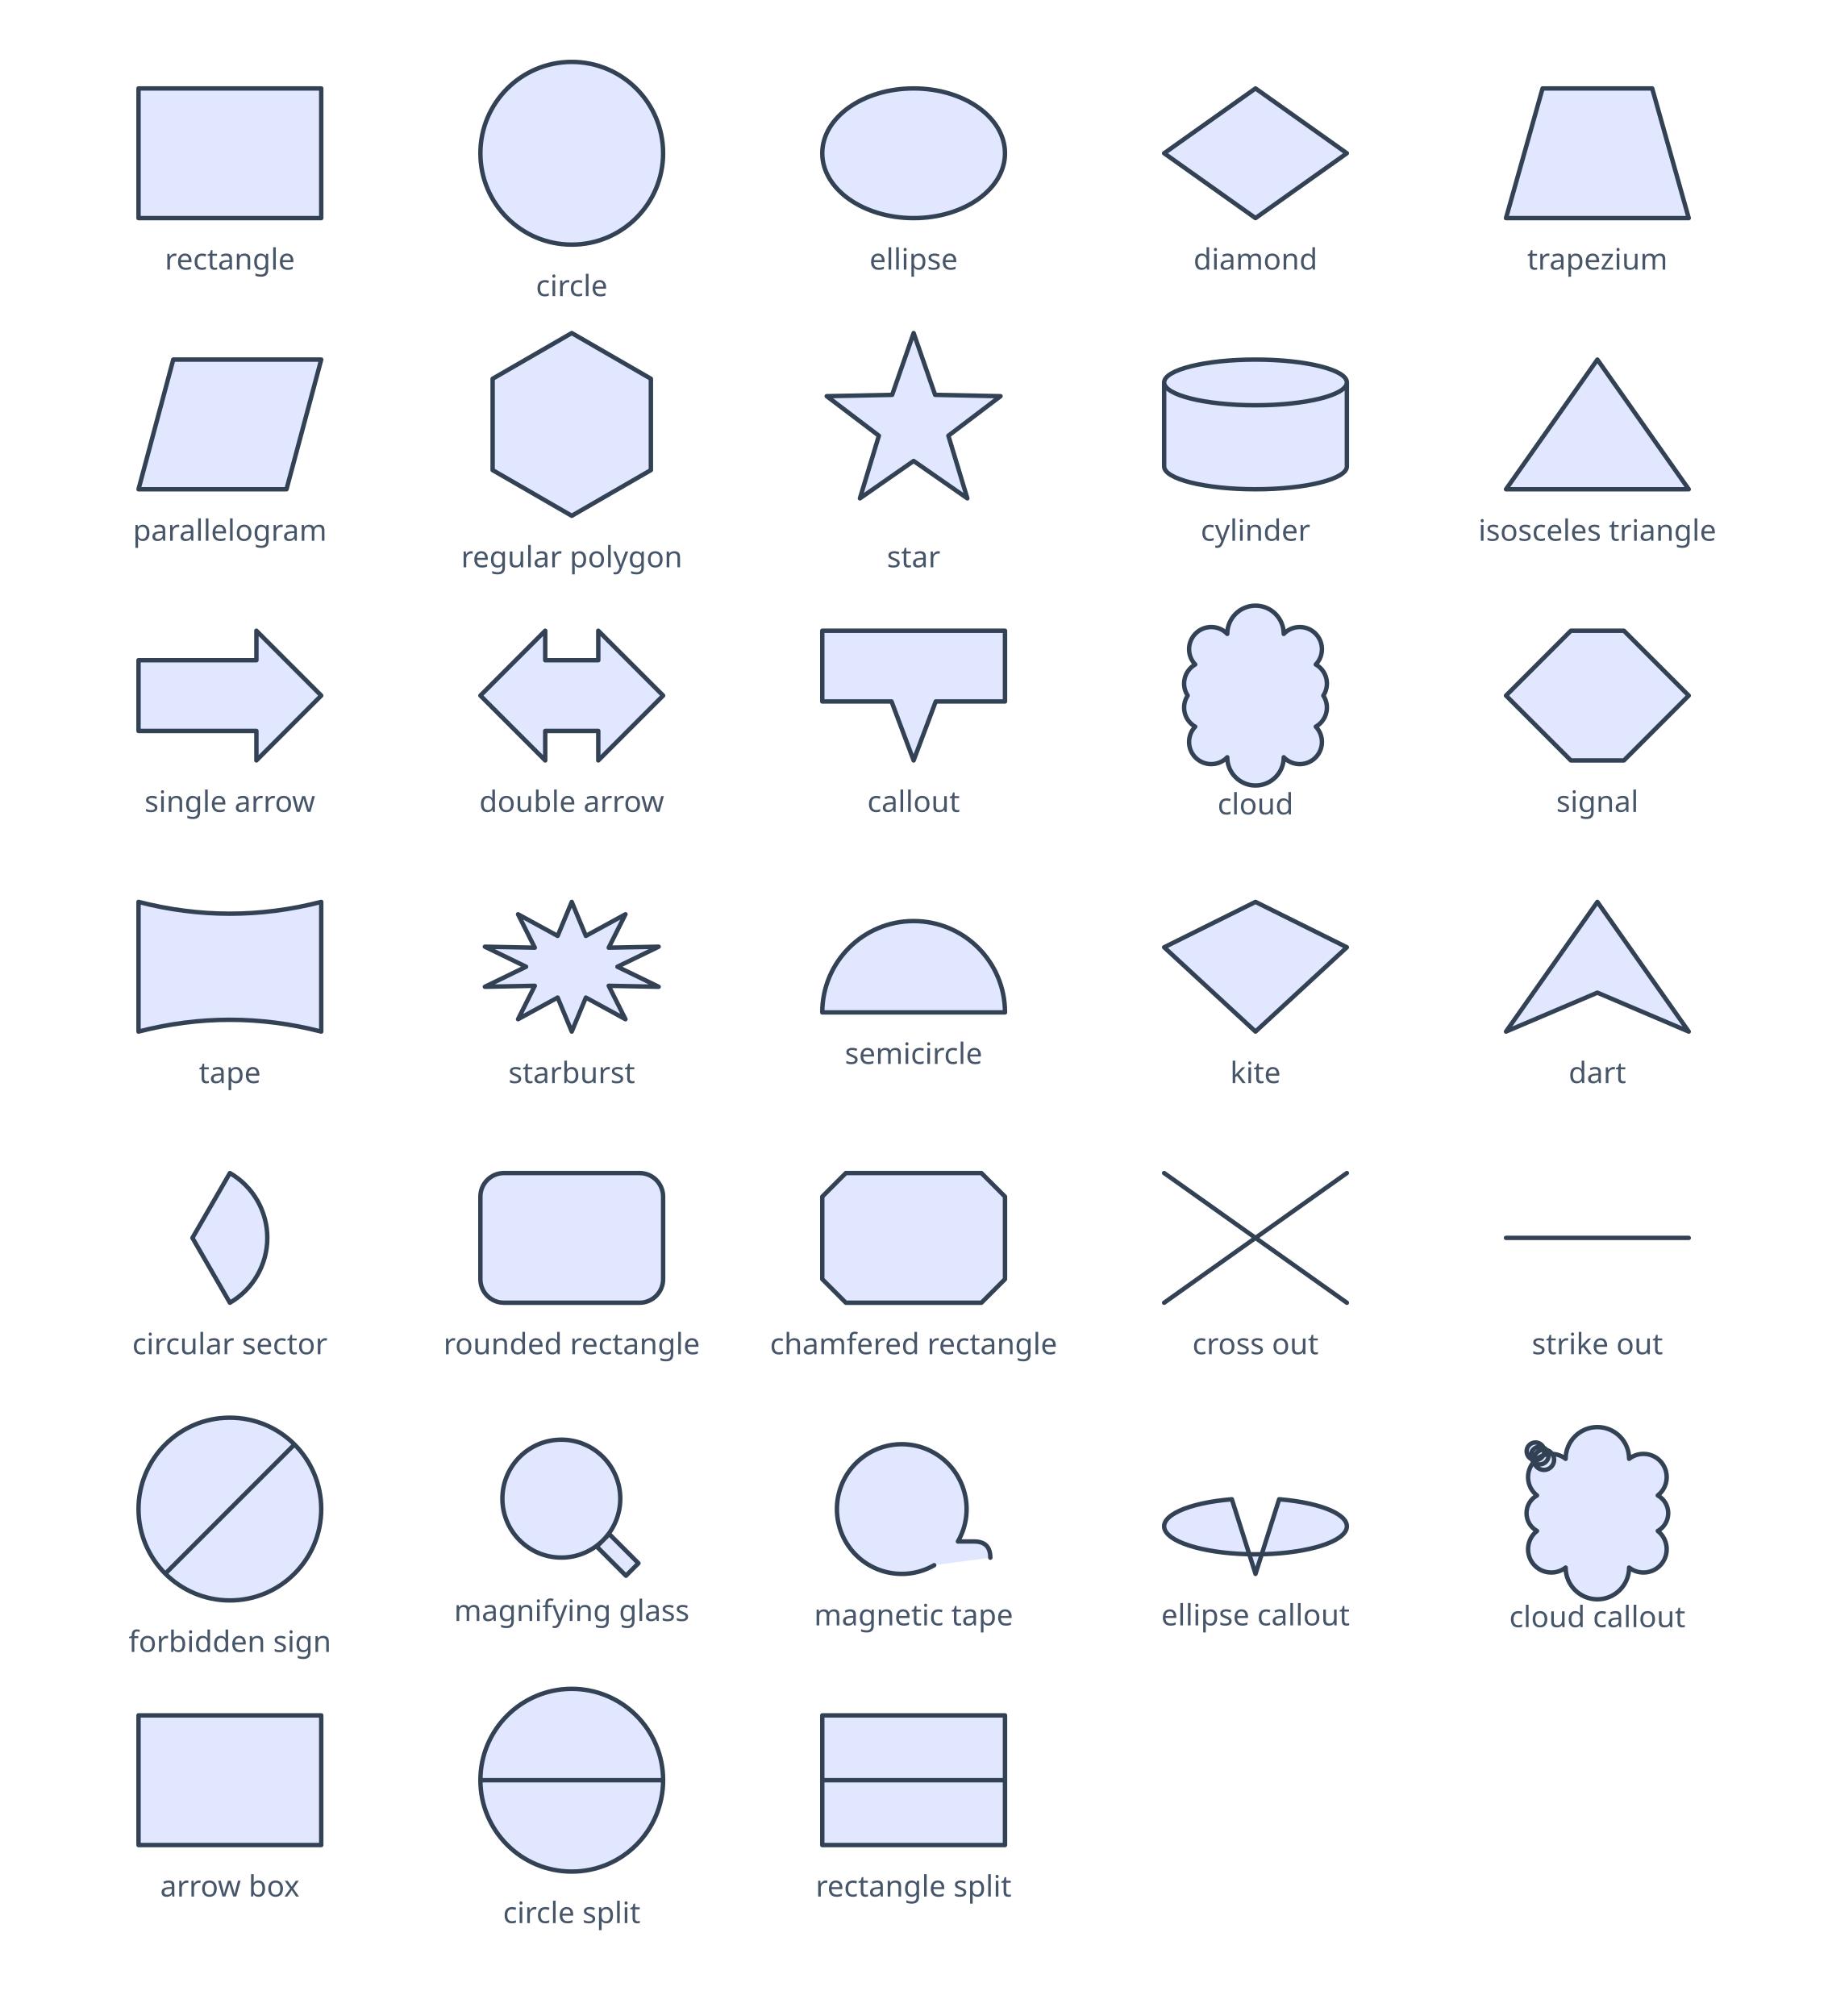
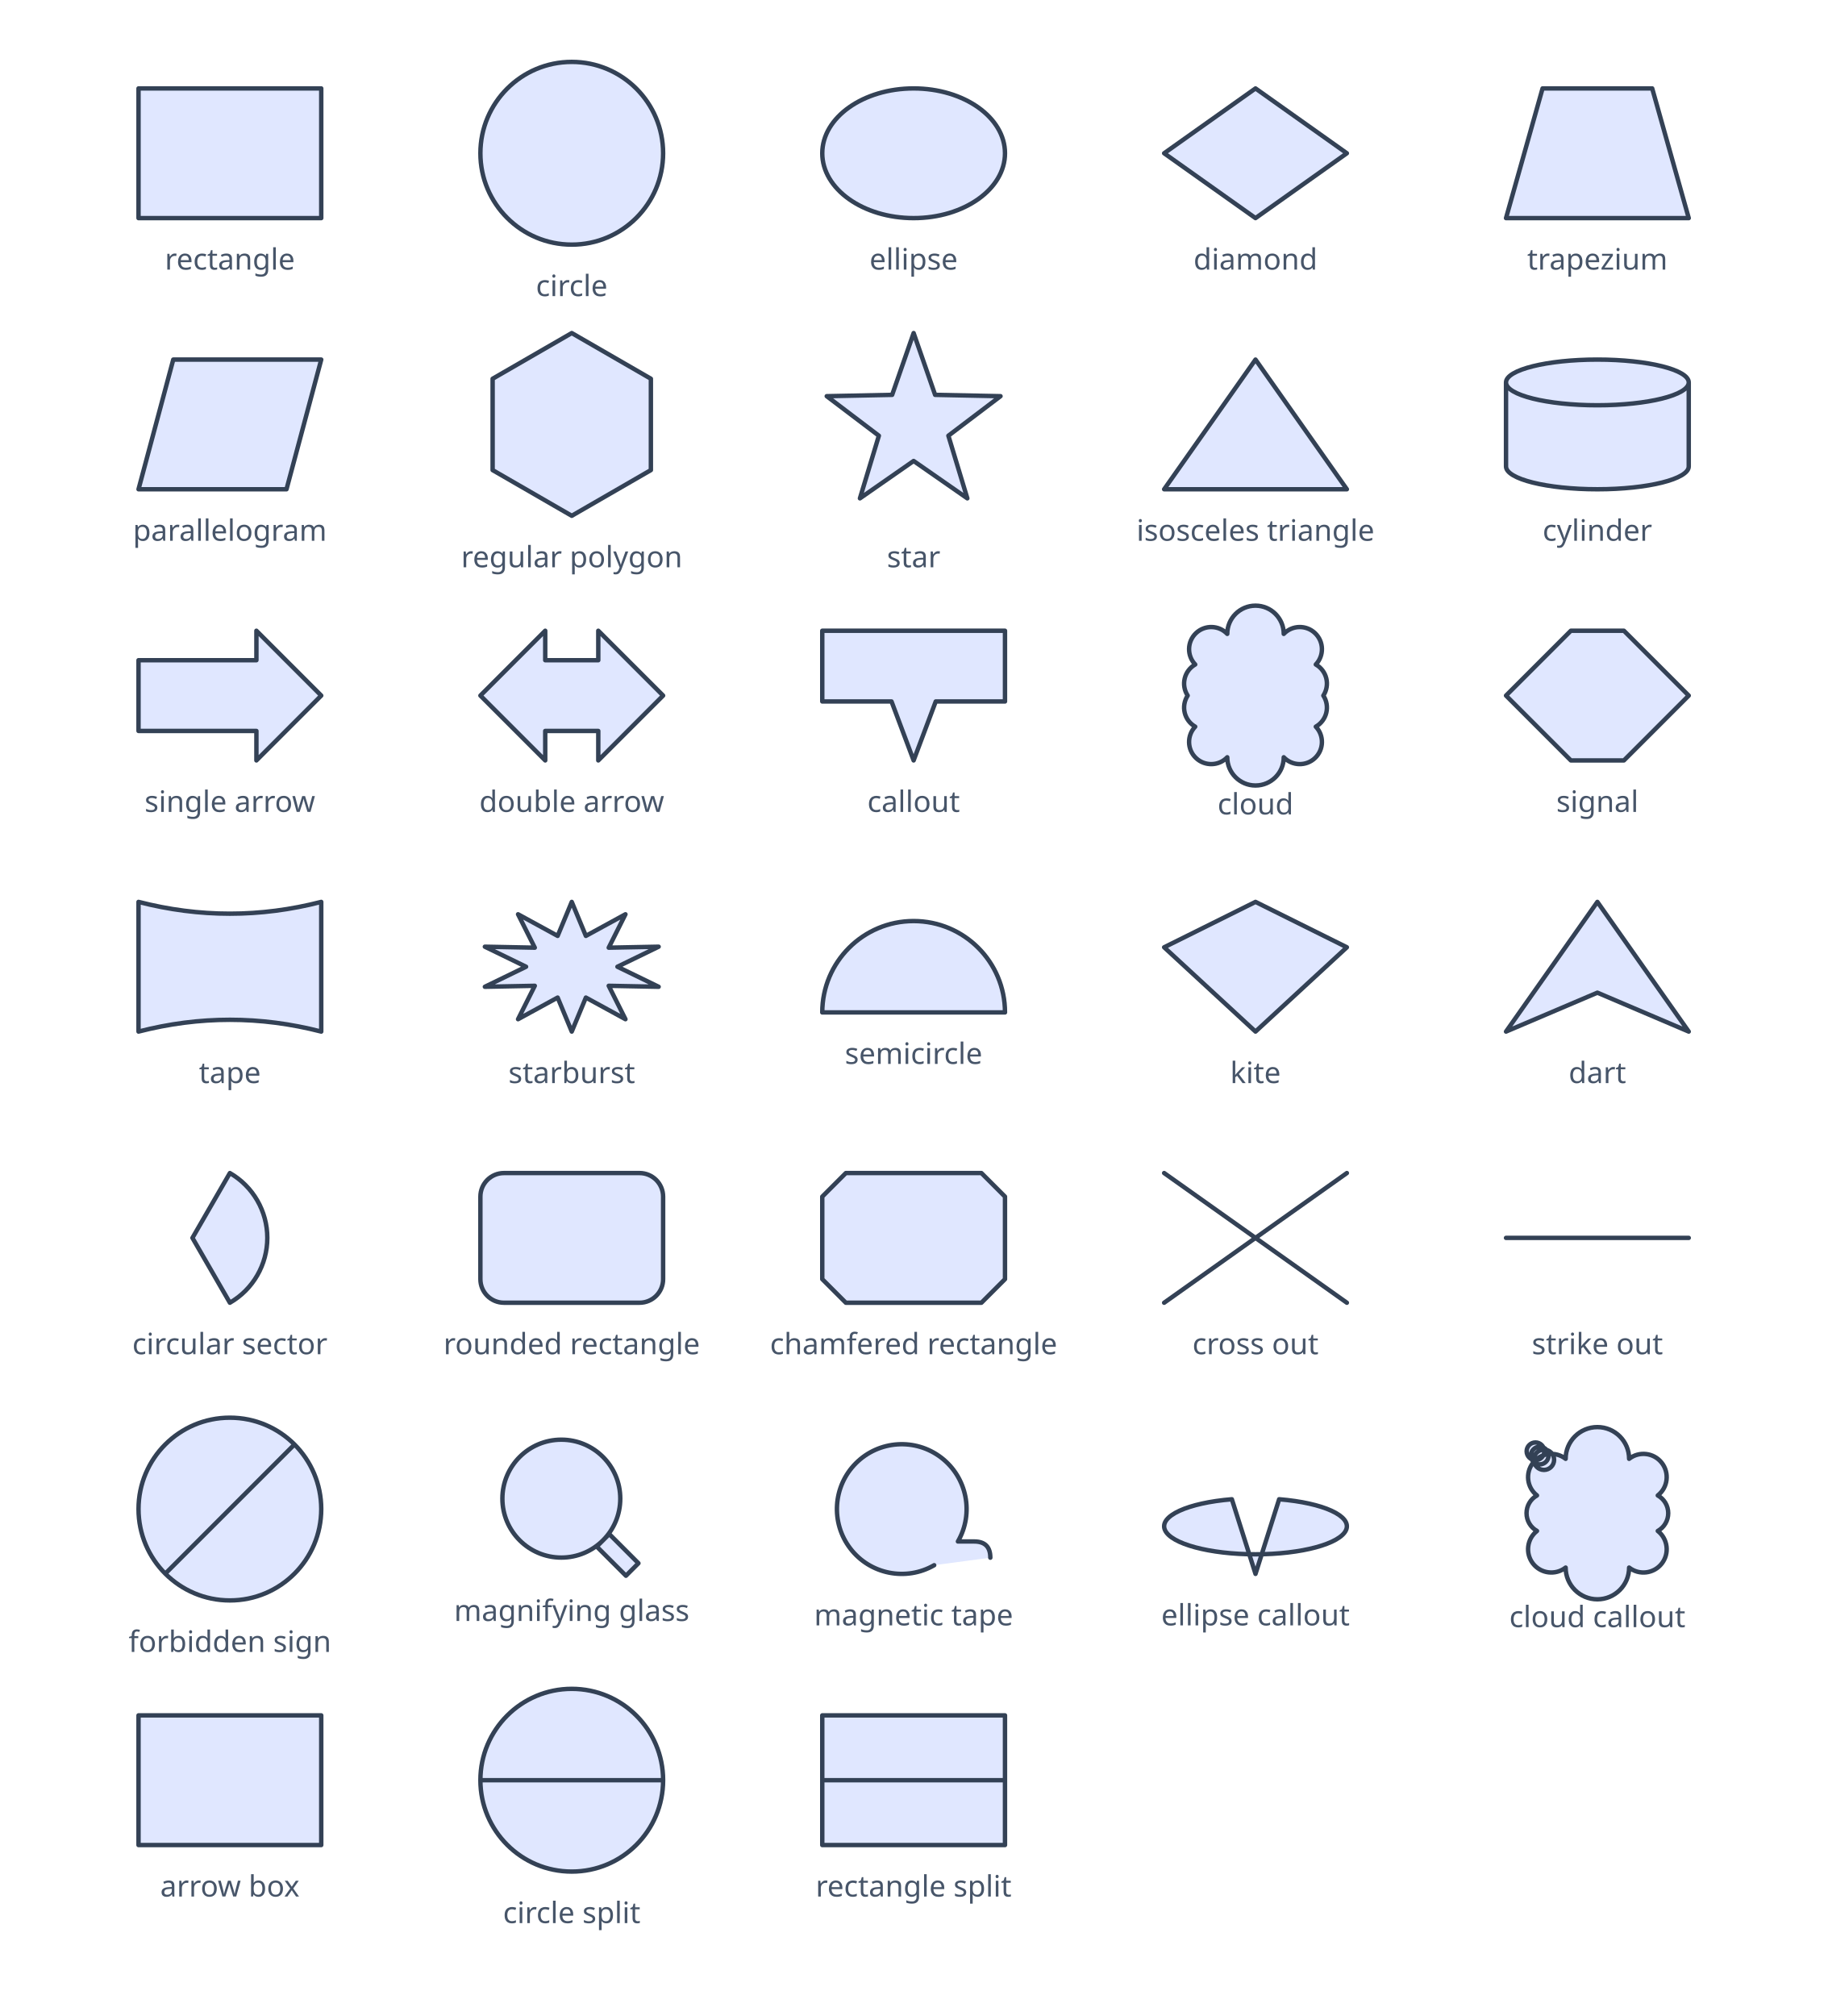
<svg xmlns="http://www.w3.org/2000/svg" width="620" height="684" viewBox="0 0 620 684">
  <g>
    <path d="M 47 30 L 109 30 L 109 74 L 47 74 Z" stroke="#334155" stroke-width="1.5" stroke-opacity="1" stroke-linecap="round" stroke-linejoin="round" fill="#e0e7ff" fill-opacity="1" opacity="1" />
  </g>
  <text x="78" y="88" font-family="sans-serif" font-size="10" font-weight="normal" fill="#475569" text-anchor="middle" dominant-baseline="middle">rectangle</text>
  <g>
    <path d="M 163 52 A 31 31 0 1 0 225 52 A 31 31 0 1 0 163 52" stroke="#334155" stroke-width="1.5" stroke-opacity="1" stroke-linecap="round" stroke-linejoin="round" fill="#e0e7ff" fill-opacity="1" opacity="1" />
  </g>
  <text x="194" y="97" font-family="sans-serif" font-size="10" font-weight="normal" fill="#475569" text-anchor="middle" dominant-baseline="middle">circle</text>
  <g>
    <path d="M 341 52 A 31 22 0 0 1 279 52 A 31 22 0 0 1 341 52 Z" stroke="#334155" stroke-width="1.5" stroke-opacity="1" stroke-linecap="round" stroke-linejoin="round" fill="#e0e7ff" fill-opacity="1" opacity="1" />
  </g>
  <text x="310" y="88" font-family="sans-serif" font-size="10" font-weight="normal" fill="#475569" text-anchor="middle" dominant-baseline="middle">ellipse</text>
  <g>
    <path d="M 426 30 L 457 52 L 426 74 L 395 52 Z" stroke="#334155" stroke-width="1.5" stroke-opacity="1" stroke-linecap="round" stroke-linejoin="round" fill="#e0e7ff" fill-opacity="1" opacity="1" />
  </g>
  <text x="426" y="88" font-family="sans-serif" font-size="10" font-weight="normal" fill="#475569" text-anchor="middle" dominant-baseline="middle">diamond</text>
  <g>
    <path d="M 523.4 30 L 560.6 30 L 573 74 L 511 74 Z" stroke="#334155" stroke-width="1.5" stroke-opacity="1" stroke-linecap="round" stroke-linejoin="round" fill="#e0e7ff" fill-opacity="1" opacity="1" />
  </g>
  <text x="542" y="88" font-family="sans-serif" font-size="10" font-weight="normal" fill="#475569" text-anchor="middle" dominant-baseline="middle">trapezium</text>
  <g>
    <path d="M 58.79 122 L 109 122 L 97.21 166 L 47 166 Z" stroke="#334155" stroke-width="1.5" stroke-opacity="1" stroke-linecap="round" stroke-linejoin="round" fill="#e0e7ff" fill-opacity="1" opacity="1" />
  </g>
  <text x="78" y="180" font-family="sans-serif" font-size="10" font-weight="normal" fill="#475569" text-anchor="middle" dominant-baseline="middle">parallelogram</text>
  <g>
    <path d="M 194 113 L 220.847 128.5 L 220.847 159.5 L 194 175 L 167.153 159.5 L 167.153 128.5 Z" stroke="#334155" stroke-width="1.5" stroke-opacity="1" stroke-linecap="round" stroke-linejoin="round" fill="#e0e7ff" fill-opacity="1" opacity="1" />
  </g>
  <text x="194" y="189" font-family="sans-serif" font-size="10" font-weight="normal" fill="#475569" text-anchor="middle" dominant-baseline="middle">regular polygon</text>
  <g>
    <path d="M 310 113 L 317.289 133.968 L 339.483 134.42 L 321.793 147.832 L 328.221 169.08 L 310 156.4 L 291.779 169.08 L 298.207 147.832 L 280.517 134.42 L 302.711 133.968 Z" stroke="#334155" stroke-width="1.5" stroke-opacity="1" stroke-linecap="round" stroke-linejoin="round" fill="#e0e7ff" fill-opacity="1" opacity="1" />
  </g>
  <text x="310" y="189" font-family="sans-serif" font-size="10" font-weight="normal" fill="#475569" text-anchor="middle" dominant-baseline="middle">star</text>
  <g>
-     <path d="M 395 129.75 A 31 7.75 0 1 1 457 129.75 A 31 7.75 0 1 1 395 129.75 M 457 129.75 L 457 158.25 A 31 7.75 0 0 1 395 158.25 L 395 129.75" stroke="#334155" stroke-width="1.5" stroke-opacity="1" stroke-linecap="round" stroke-linejoin="round" fill="#e0e7ff" fill-opacity="1" opacity="1" />
+     <path d="M 426 122 L 395 166 L 457 166 Z" stroke="#334155" stroke-width="1.5" stroke-opacity="1" stroke-linecap="round" stroke-linejoin="round" fill="#e0e7ff" fill-opacity="1" opacity="1" />
  </g>
-   <text x="426" y="180" font-family="sans-serif" font-size="10" font-weight="normal" fill="#475569" text-anchor="middle" dominant-baseline="middle">cylinder</text>
+   <text x="426" y="180" font-family="sans-serif" font-size="10" font-weight="normal" fill="#475569" text-anchor="middle" dominant-baseline="middle">isosceles triangle</text>
  <g>
-     <path d="M 542 122 L 511 166 L 573 166 Z" stroke="#334155" stroke-width="1.5" stroke-opacity="1" stroke-linecap="round" stroke-linejoin="round" fill="#e0e7ff" fill-opacity="1" opacity="1" />
+     <path d="M 511 129.75 A 31 7.75 0 1 1 573 129.75 A 31 7.75 0 1 1 511 129.75 M 573 129.75 L 573 158.25 A 31 7.75 0 0 1 511 158.25 L 511 129.75" stroke="#334155" stroke-width="1.5" stroke-opacity="1" stroke-linecap="round" stroke-linejoin="round" fill="#e0e7ff" fill-opacity="1" opacity="1" />
  </g>
-   <text x="542" y="180" font-family="sans-serif" font-size="10" font-weight="normal" fill="#475569" text-anchor="middle" dominant-baseline="middle">isosceles triangle</text>
+   <text x="542" y="180" font-family="sans-serif" font-size="10" font-weight="normal" fill="#475569" text-anchor="middle" dominant-baseline="middle">cylinder</text>
  <g>
    <path d="M 47 224 L 87 224 L 87 214 L 109 236 L 87 258 L 87 248 L 47 248 Z" stroke="#334155" stroke-width="1.5" stroke-opacity="1" stroke-linecap="round" stroke-linejoin="round" fill="#e0e7ff" fill-opacity="1" opacity="1" />
  </g>
  <text x="78" y="272" font-family="sans-serif" font-size="10" font-weight="normal" fill="#475569" text-anchor="middle" dominant-baseline="middle">single arrow</text>
  <g>
    <path d="M 163 236 L 185 214 L 185 224 L 203 224 L 203 214 L 225 236 L 203 258 L 203 248 L 185 248 L 185 258 Z" stroke="#334155" stroke-width="1.5" stroke-opacity="1" stroke-linecap="round" stroke-linejoin="round" fill="#e0e7ff" fill-opacity="1" opacity="1" />
  </g>
  <text x="194" y="272" font-family="sans-serif" font-size="10" font-weight="normal" fill="#475569" text-anchor="middle" dominant-baseline="middle">double arrow</text>
  <g>
    <path d="M 279 214 L 341 214 L 341 238 L 317.5 238 L 310 258 L 302.5 238 L 279 238 Z" stroke="#334155" stroke-width="1.5" stroke-opacity="1" stroke-linecap="round" stroke-linejoin="round" fill="#e0e7ff" fill-opacity="1" opacity="1" />
  </g>
  <text x="310" y="272" font-family="sans-serif" font-size="10" font-weight="normal" fill="#475569" text-anchor="middle" dominant-baseline="middle">callout</text>
  <g>
    <path d="M 435.582 215.072 A 7.445 7.445 0 0 1 446.458 225.452 A 7.445 7.445 0 0 1 449.017 236 A 7.445 7.445 0 0 1 446.458 246.548 A 7.445 7.445 0 0 1 435.582 256.928 A 7.445 7.445 0 0 1 416.418 256.928 A 7.445 7.445 0 0 1 405.542 246.548 A 7.445 7.445 0 0 1 402.983 236 A 7.445 7.445 0 0 1 405.542 225.452 A 7.445 7.445 0 0 1 416.418 215.072 A 7.445 7.445 0 0 1 435.582 215.072 Z" stroke="#334155" stroke-width="1.5" stroke-opacity="1" stroke-linecap="round" stroke-linejoin="round" fill="#e0e7ff" fill-opacity="1" opacity="1" />
  </g>
  <text x="426" y="272.845" font-family="sans-serif" font-size="10" font-weight="normal" fill="#475569" text-anchor="middle" dominant-baseline="middle">cloud</text>
  <g>
    <path d="M 511 236 L 533 214 L 551 214 L 573 236 L 551 258 L 533 258 Z" stroke="#334155" stroke-width="1.5" stroke-opacity="1" stroke-linecap="round" stroke-linejoin="round" fill="#e0e7ff" fill-opacity="1" opacity="1" />
  </g>
  <text x="542" y="272" font-family="sans-serif" font-size="10" font-weight="normal" fill="#475569" text-anchor="middle" dominant-baseline="middle">signal</text>
  <g>
    <path d="M 47 306 Q 78 314 109 306 L 109 350 Q 78 342 47 350 Z" stroke="#334155" stroke-width="1.5" stroke-opacity="1" stroke-linecap="round" stroke-linejoin="round" fill="#e0e7ff" fill-opacity="1" opacity="1" />
  </g>
  <text x="78" y="364" font-family="sans-serif" font-size="10" font-weight="normal" fill="#475569" text-anchor="middle" dominant-baseline="middle">tape</text>
  <g>
    <path d="M 194 306 L 198.79 317.538 L 212.221 310.202 L 206.54 321.534 L 223.483 321.202 L 209.5 328 L 223.483 334.798 L 206.54 334.466 L 212.221 345.798 L 198.79 338.462 L 194 350 L 189.21 338.462 L 175.779 345.798 L 181.46 334.466 L 164.517 334.798 L 178.5 328 L 164.517 321.202 L 181.46 321.534 L 175.779 310.202 L 189.21 317.538 Z" stroke="#334155" stroke-width="1.5" stroke-opacity="1" stroke-linecap="round" stroke-linejoin="round" fill="#e0e7ff" fill-opacity="1" opacity="1" />
  </g>
  <text x="194" y="364" font-family="sans-serif" font-size="10" font-weight="normal" fill="#475569" text-anchor="middle" dominant-baseline="middle">starburst</text>
  <g>
    <path d="M 341 343.5 A 31 31 0 0 0 279 343.5 Z" stroke="#334155" stroke-width="1.5" stroke-opacity="1" stroke-linecap="round" stroke-linejoin="round" fill="#e0e7ff" fill-opacity="1" opacity="1" />
  </g>
  <text x="310" y="357.5" font-family="sans-serif" font-size="10" font-weight="normal" fill="#475569" text-anchor="middle" dominant-baseline="middle">semicircle</text>
  <g>
    <path d="M 426 306 L 457 321.4 L 426 350 L 395 321.4 Z" stroke="#334155" stroke-width="1.5" stroke-opacity="1" stroke-linecap="round" stroke-linejoin="round" fill="#e0e7ff" fill-opacity="1" opacity="1" />
  </g>
  <text x="426" y="364" font-family="sans-serif" font-size="10" font-weight="normal" fill="#475569" text-anchor="middle" dominant-baseline="middle">kite</text>
  <g>
    <path d="M 542 306 L 573 350 L 542 336.8 L 511 350 Z" stroke="#334155" stroke-width="1.5" stroke-opacity="1" stroke-linecap="round" stroke-linejoin="round" fill="#e0e7ff" fill-opacity="1" opacity="1" />
  </g>
  <text x="542" y="364" font-family="sans-serif" font-size="10" font-weight="normal" fill="#475569" text-anchor="middle" dominant-baseline="middle">dart</text>
  <g>
    <path d="M 65.298 420 L 78 398 A 25.403 25.403 0 0 1 78 442 Z" stroke="#334155" stroke-width="1.5" stroke-opacity="1" stroke-linecap="round" stroke-linejoin="round" fill="#e0e7ff" fill-opacity="1" opacity="1" />
  </g>
  <text x="78" y="456" font-family="sans-serif" font-size="10" font-weight="normal" fill="#475569" text-anchor="middle" dominant-baseline="middle">circular sector</text>
  <g>
    <path d="M 171 398 L 217 398 A 8 8 0 0 1 225 406 L 225 434 A 8 8 0 0 1 217 442 L 171 442 A 8 8 0 0 1 163 434 L 163 406 A 8 8 0 0 1 171 398 Z" stroke="#334155" stroke-width="1.5" stroke-opacity="1" stroke-linecap="round" stroke-linejoin="round" fill="#e0e7ff" fill-opacity="1" opacity="1" />
  </g>
  <text x="194" y="456" font-family="sans-serif" font-size="10" font-weight="normal" fill="#475569" text-anchor="middle" dominant-baseline="middle">rounded rectangle</text>
  <g>
    <path d="M 287 398 L 333 398 L 341 406 L 341 434 L 333 442 L 287 442 L 279 434 L 279 406 Z" stroke="#334155" stroke-width="1.5" stroke-opacity="1" stroke-linecap="round" stroke-linejoin="round" fill="#e0e7ff" fill-opacity="1" opacity="1" />
  </g>
  <text x="310" y="456" font-family="sans-serif" font-size="10" font-weight="normal" fill="#475569" text-anchor="middle" dominant-baseline="middle">chamfered rectangle</text>
  <g>
    <path d="M 395 398 L 457 442 M 457 398 L 395 442" stroke="#334155" stroke-width="1.5" stroke-opacity="1" stroke-linecap="round" stroke-linejoin="round" fill="#e0e7ff" fill-opacity="1" opacity="1" />
  </g>
  <text x="426" y="456" font-family="sans-serif" font-size="10" font-weight="normal" fill="#475569" text-anchor="middle" dominant-baseline="middle">cross out</text>
  <g>
    <path d="M 511 420 L 573 420" stroke="#334155" stroke-width="1.5" stroke-opacity="1" stroke-linecap="round" stroke-linejoin="round" fill="#e0e7ff" fill-opacity="1" opacity="1" />
  </g>
  <text x="542" y="456" font-family="sans-serif" font-size="10" font-weight="normal" fill="#475569" text-anchor="middle" dominant-baseline="middle">strike out</text>
  <g>
    <path d="M 109 512 A 31 31 0 1 1 47 512 A 31 31 0 1 1 109 512 M 56.08 533.92 L 99.92 490.08" stroke="#334155" stroke-width="1.5" stroke-opacity="1" stroke-linecap="round" stroke-linejoin="round" fill="#e0e7ff" fill-opacity="1" opacity="1" />
  </g>
  <text x="78" y="557" font-family="sans-serif" font-size="10" font-weight="normal" fill="#475569" text-anchor="middle" dominant-baseline="middle">forbidden sign</text>
  <g>
    <path d="M 210.464 508.464 A 20 20 0 1 1 170.464 508.464 A 20 20 0 1 1 210.464 508.464 M 202.485 524.728 L 212.385 534.627 L 216.627 530.385 L 206.728 520.485 Z" stroke="#334155" stroke-width="1.5" stroke-opacity="1" stroke-linecap="round" stroke-linejoin="round" fill="#e0e7ff" fill-opacity="1" opacity="1" />
  </g>
  <text x="194" y="546.506" font-family="sans-serif" font-size="10" font-weight="normal" fill="#475569" text-anchor="middle" dominant-baseline="middle">magnifying glass</text>
  <g>
    <path d="M 316.974 531.053 A 22 22 0 1 1 325.026 523 L 330.526 523 Q 336.026 523 336.026 528.5" stroke="#334155" stroke-width="1.5" stroke-opacity="1" stroke-linecap="round" stroke-linejoin="round" fill="#e0e7ff" fill-opacity="1" opacity="1" />
  </g>
  <text x="310" y="548" font-family="sans-serif" font-size="10" font-weight="normal" fill="#475569" text-anchor="middle" dominant-baseline="middle">magnetic tape</text>
  <g>
    <path d="M 434.023 508.676 A 31 9.5 0 1 1 417.977 508.676 L 426 534 Z" stroke="#334155" stroke-width="1.5" stroke-opacity="1" stroke-linecap="round" stroke-linejoin="round" fill="#e0e7ff" fill-opacity="1" opacity="1" />
  </g>
  <text x="426" y="548" font-family="sans-serif" font-size="10" font-weight="normal" fill="#475569" text-anchor="middle" dominant-baseline="middle">ellipse callout</text>
  <g>
    <path d="M 552.767 494.96 A 6.89 6.89 0 0 1 562.492 507.383 A 6.89 6.89 0 0 1 562.492 519.431 A 6.89 6.89 0 0 1 552.767 531.854 A 6.89 6.89 0 0 1 531.233 531.854 A 6.89 6.89 0 0 1 521.508 519.431 A 6.89 6.89 0 0 1 521.508 507.383 A 6.89 6.89 0 0 1 531.233 494.96 A 6.89 6.89 0 0 1 552.767 494.96 Z M 527.321 495.283 A 3.445 3.445 0 1 1 520.431 495.283 A 3.445 3.445 0 1 1 527.321 495.283 M 525.436 493.843 A 3 3 0 1 1 519.436 493.843 A 3 3 0 1 1 525.436 493.843 M 523.996 492.403 A 3 3 0 1 1 517.996 492.403 A 3 3 0 1 1 523.996 492.403" stroke="#334155" stroke-width="1.5" stroke-opacity="1" stroke-linecap="round" stroke-linejoin="round" fill="#e0e7ff" fill-opacity="1" opacity="1" />
  </g>
  <text x="542" y="548.597" font-family="sans-serif" font-size="10" font-weight="normal" fill="#475569" text-anchor="middle" dominant-baseline="middle">cloud callout</text>
  <g>
    <path d="M 47 582 L 109 582 L 109 626 L 47 626 Z" stroke="#334155" stroke-width="1.5" stroke-opacity="1" stroke-linecap="round" stroke-linejoin="round" fill="#e0e7ff" fill-opacity="1" opacity="1" />
  </g>
  <text x="78" y="640" font-family="sans-serif" font-size="10" font-weight="normal" fill="#475569" text-anchor="middle" dominant-baseline="middle">arrow box</text>
  <g>
    <path d="M 225 604 A 31 31 0 1 1 163 604 A 31 31 0 1 1 225 604 M 163 604 L 225 604" stroke="#334155" stroke-width="1.5" stroke-opacity="1" stroke-linecap="round" stroke-linejoin="round" fill="#e0e7ff" fill-opacity="1" opacity="1" />
  </g>
  <text x="194" y="649" font-family="sans-serif" font-size="10" font-weight="normal" fill="#475569" text-anchor="middle" dominant-baseline="middle">circle split</text>
  <g>
    <path d="M 279 582 L 341 582 L 341 626 L 279 626 Z M 279 604 L 341 604" stroke="#334155" stroke-width="1.5" stroke-opacity="1" stroke-linecap="round" stroke-linejoin="round" fill="#e0e7ff" fill-opacity="1" opacity="1" />
  </g>
  <text x="310" y="640" font-family="sans-serif" font-size="10" font-weight="normal" fill="#475569" text-anchor="middle" dominant-baseline="middle">rectangle split</text>
</svg>
